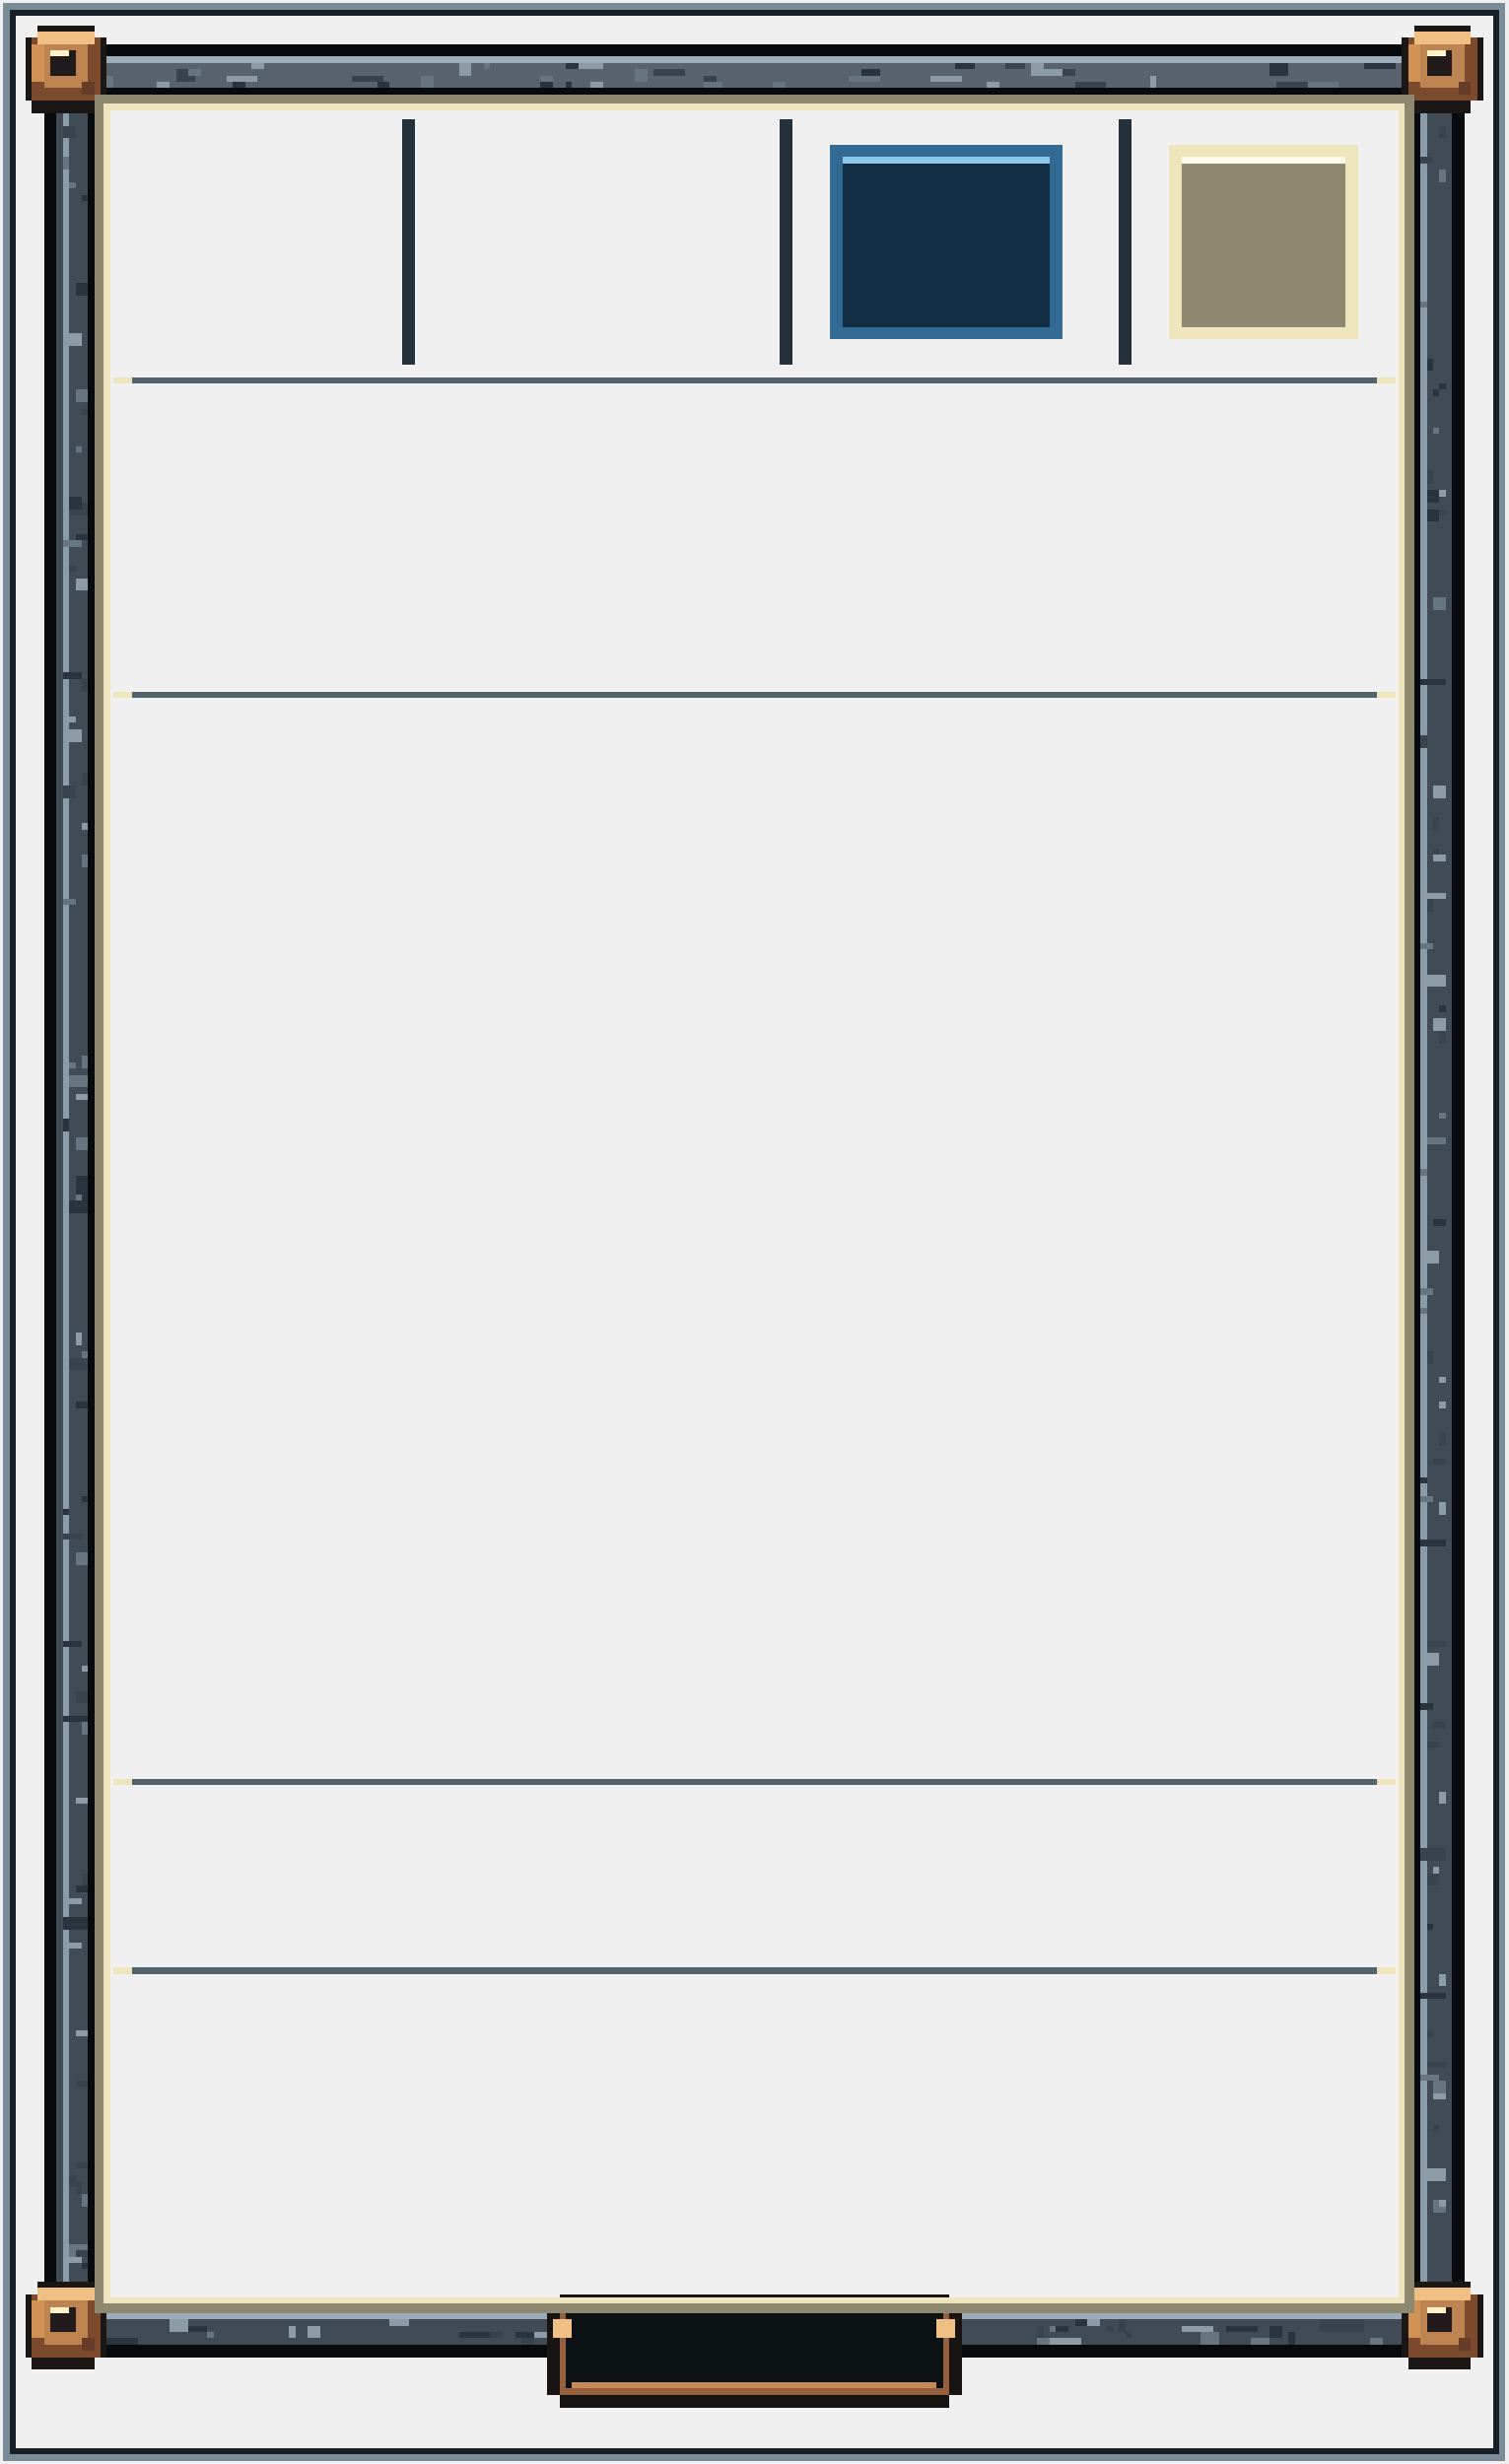
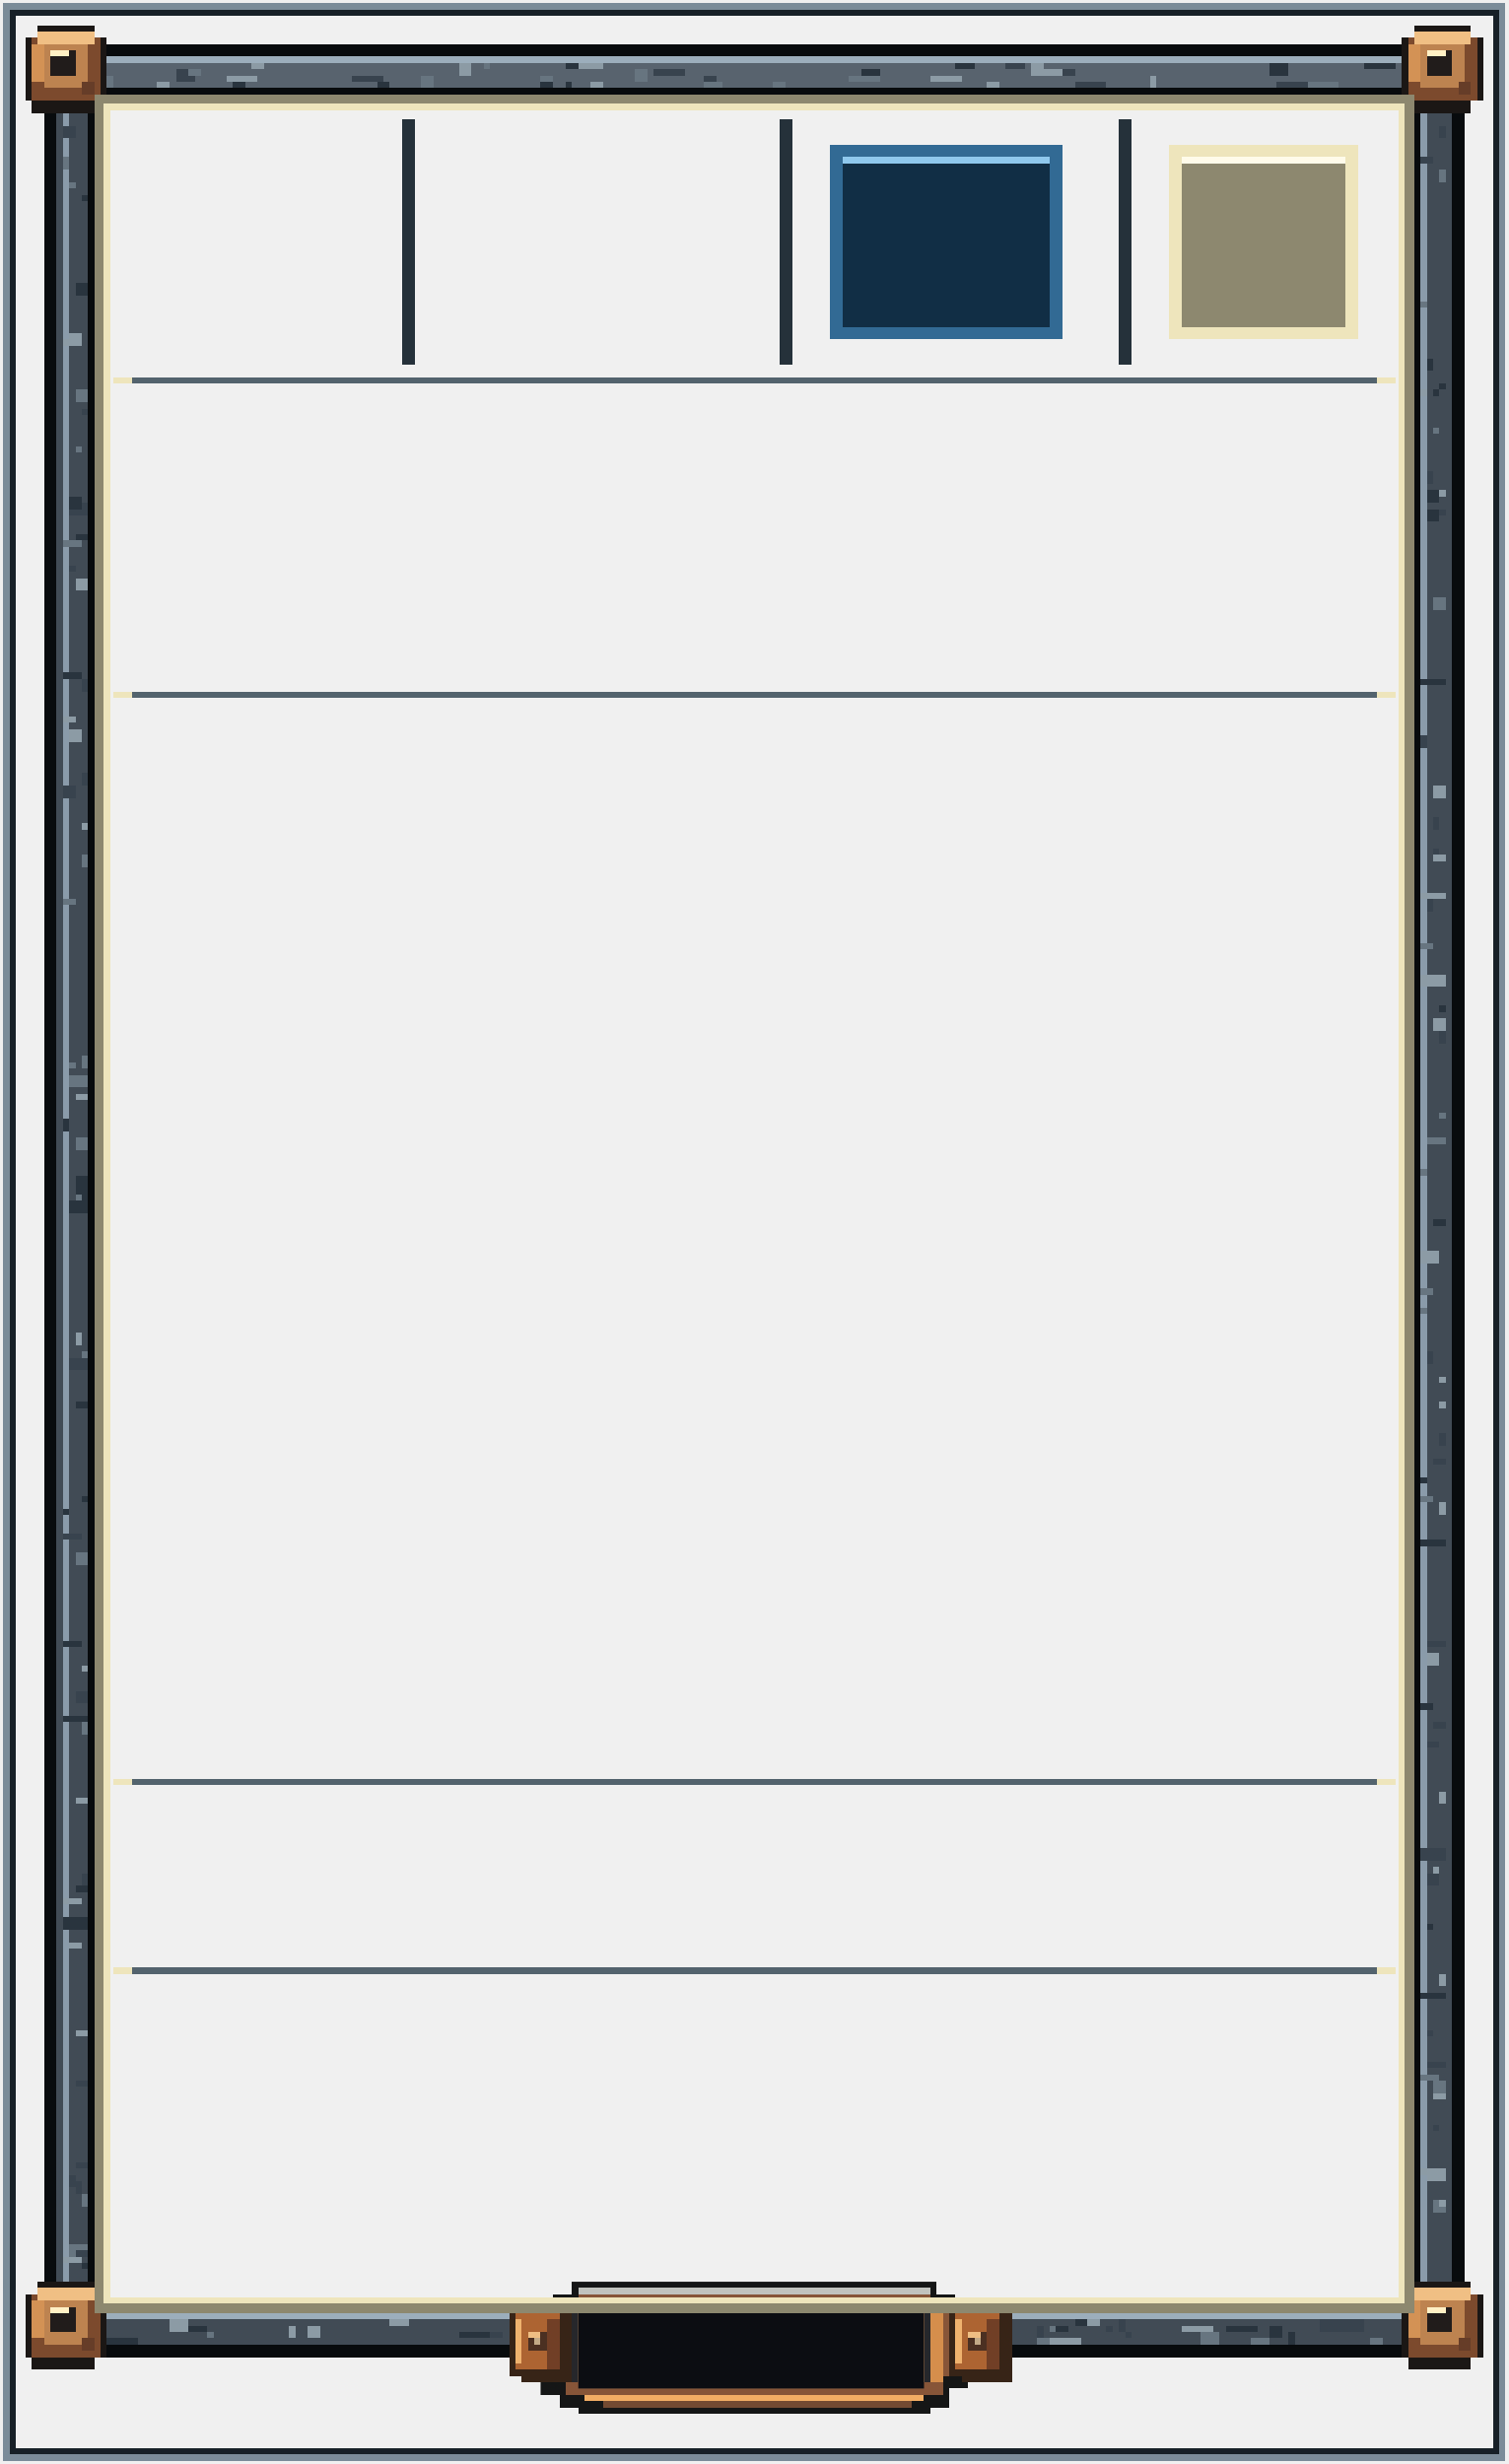
<svg xmlns="http://www.w3.org/2000/svg" width="1440" height="2352" viewBox="0 0 240 392" shape-rendering="crispEdges">
  <g id="card-frame">
    <g id="stone-rails">
      <rect x="7" y="7" width="226" height="8" fill="#080b0d" />
      <rect x="7" y="7" width="8" height="368.0" fill="#080b0d" />
      <rect x="225" y="7" width="8" height="368.0" fill="#080b0d" />
      <rect x="7" y="367.0" width="226" height="8" fill="#080b0d" />
      <rect x="9" y="9" width="222" height="5" fill="#58636e" />
      <rect x="9" y="9" width="5" height="363.0" fill="#414b55" />
      <rect x="226" y="10" width="5" height="362.0" fill="#414b55" />
      <rect x="9" y="368.0" width="222" height="5" fill="#414b55" />
      <rect x="11" y="9" width="218" height="1" fill="#9caebc" />
      <rect x="10" y="11" width="1" height="357.0" fill="#8a9baa" />
      <rect x="226" y="11" width="1" height="357.0" fill="#8a9baa" />
      <rect x="11" y="368.0" width="218" height="1" fill="#9caebc" />
      <rect x="135" y="12" width="5" height="1" fill="#677580" />
      <rect x="104" y="11" width="5" height="1" fill="#38434e" />
      <rect x="164" y="11" width="5" height="1" fill="#8c9ba5" />
      <rect x="101" y="11" width="2" height="2" fill="#677580" />
      <rect x="203" y="13" width="3" height="1" fill="#38434e" />
      <rect x="77" y="10" width="1" height="1" fill="#677580" />
      <rect x="90" y="13" width="1" height="1" fill="#29343e" />
      <rect x="28" y="11" width="3" height="2" fill="#38434e" />
      <rect x="13" y="12" width="5" height="2" fill="#677580" />
      <rect x="86" y="13" width="2" height="1" fill="#29343e" />
      <rect x="67" y="12" width="2" height="2" fill="#677580" />
      <rect x="123" y="13" width="2" height="1" fill="#677580" />
      <rect x="202" y="10" width="3" height="2" fill="#29343e" />
      <rect x="160" y="10" width="3" height="1" fill="#38434e" />
      <rect x="37" y="13" width="2" height="1" fill="#29343e" />
      <rect x="13" y="10" width="3" height="1" fill="#8c9ba5" />
      <rect x="112" y="13" width="3" height="1" fill="#677580" />
      <rect x="183" y="12" width="1" height="1" fill="#677580" />
      <rect x="208" y="13" width="5" height="1" fill="#677580" />
      <rect x="94" y="13" width="2" height="1" fill="#8c9ba5" />
      <rect x="112" y="12" width="2" height="1" fill="#38434e" />
      <rect x="148" y="12" width="5" height="1" fill="#8c9ba5" />
      <rect x="91" y="10" width="5" height="1" fill="#8c9ba5" />
      <rect x="183" y="12" width="1" height="2" fill="#8c9ba5" />
      <rect x="56" y="12" width="5" height="1" fill="#38434e" />
      <rect x="203" y="13" width="5" height="1" fill="#38434e" />
      <rect x="224" y="11" width="1" height="1" fill="#8c9ba5" />
      <rect x="86" y="12" width="2" height="1" fill="#677580" />
      <rect x="137" y="11" width="3" height="1" fill="#29343e" />
      <rect x="157" y="13" width="2" height="1" fill="#8c9ba5" />
      <rect x="152" y="10" width="3" height="1" fill="#29343e" />
      <rect x="73" y="10" width="2" height="2" fill="#8c9ba5" />
      <rect x="169" y="11" width="2" height="1" fill="#38434e" />
      <rect x="171" y="13" width="5" height="1" fill="#38434e" />
      <rect x="60" y="13" width="2" height="1" fill="#29343e" />
      <rect x="90" y="10" width="2" height="1" fill="#29343e" />
      <rect x="164" y="10" width="2" height="1" fill="#8c9ba5" />
      <rect x="25" y="13" width="2" height="1" fill="#8c9ba5" />
      <rect x="36" y="12" width="5" height="1" fill="#8c9ba5" />
      <rect x="40" y="10" width="2" height="1" fill="#8c9ba5" />
      <rect x="217" y="10" width="5" height="1" fill="#29343e" />
      <rect x="30" y="11" width="2" height="1" fill="#677580" />
      <rect x="11" y="53" width="2" height="2" fill="#8c9ba5" />
      <rect x="13" y="108" width="1" height="2" fill="#38434e" />
      <rect x="11" y="216" width="1" height="1" fill="#8c9ba5" />
      <rect x="12" y="300" width="2" height="1" fill="#29343e" />
      <rect x="10" y="178" width="1" height="2" fill="#29343e" />
      <rect x="11" y="116" width="2" height="2" fill="#8c9ba5" />
      <rect x="12" y="189" width="2" height="1" fill="#29343e" />
      <rect x="13" y="123" width="1" height="2" fill="#38434e" />
      <rect x="11" y="169" width="1" height="1" fill="#677580" />
      <rect x="12" y="323" width="2" height="1" fill="#8c9ba5" />
      <rect x="13" y="172" width="1" height="1" fill="#677580" />
      <rect x="11" y="357" width="3" height="2" fill="#677580" />
      <rect x="10" y="240" width="1" height="1" fill="#29343e" />
      <rect x="12" y="331" width="2" height="1" fill="#38434e" />
      <rect x="13" y="188" width="1" height="1" fill="#38434e" />
      <rect x="10" y="54" width="3" height="1" fill="#8c9ba5" />
      <rect x="13" y="298" width="1" height="2" fill="#38434e" />
      <rect x="12" y="92" width="2" height="2" fill="#8c9ba5" />
      <rect x="13" y="31" width="1" height="1" fill="#29343e" />
      <rect x="11" y="80" width="3" height="2" fill="#38434e" />
      <rect x="10" y="261" width="3" height="1" fill="#29343e" />
      <rect x="10" y="302" width="3" height="1" fill="#8c9ba5" />
      <rect x="13" y="65" width="1" height="1" fill="#38434e" />
      <rect x="10" y="125" width="2" height="2" fill="#38434e" />
      <rect x="11" y="90" width="1" height="1" fill="#38434e" />
      <rect x="12" y="71" width="1" height="1" fill="#677580" />
      <rect x="12" y="181" width="2" height="2" fill="#677580" />
      <rect x="12" y="190" width="2" height="2" fill="#677580" />
      <rect x="11" y="216" width="3" height="2" fill="#38434e" />
      <rect x="12" y="358" width="2" height="1" fill="#38434e" />
      <rect x="11" y="79" width="2" height="2" fill="#29343e" />
      <rect x="13" y="190" width="1" height="1" fill="#29343e" />
      <rect x="13" y="360" width="1" height="1" fill="#29343e" />
      <rect x="10" y="244" width="3" height="1" fill="#38434e" />
      <rect x="10" y="86" width="3" height="1" fill="#677580" />
      <rect x="13" y="168" width="1" height="2" fill="#677580" />
      <rect x="12" y="223" width="2" height="1" fill="#29343e" />
      <rect x="11" y="171" width="3" height="2" fill="#677580" />
      <rect x="13" y="274" width="1" height="2" fill="#677580" />
      <rect x="11" y="309" width="2" height="1" fill="#8c9ba5" />
      <rect x="13" y="265" width="1" height="1" fill="#8c9ba5" />
      <rect x="10" y="143" width="2" height="1" fill="#677580" />
      <rect x="10" y="107" width="3" height="1" fill="#29343e" />
      <rect x="13" y="215" width="1" height="1" fill="#677580" />
      <rect x="13" y="131" width="1" height="1" fill="#8c9ba5" />
      <rect x="12" y="344" width="2" height="1" fill="#38434e" />
      <rect x="12" y="286" width="2" height="1" fill="#8c9ba5" />
      <rect x="10" y="114" width="2" height="1" fill="#8c9ba5" />
      <rect x="12" y="212" width="1" height="2" fill="#8c9ba5" />
      <rect x="10" y="273" width="4" height="1" fill="#29343e" />
      <rect x="12" y="247" width="2" height="2" fill="#677580" />
      <rect x="13" y="238" width="1" height="1" fill="#29343e" />
      <rect x="13" y="136" width="1" height="2" fill="#677580" />
      <rect x="10" y="25" width="1" height="2" fill="#677580" />
      <rect x="10" y="305" width="4" height="2" fill="#29343e" />
      <rect x="11" y="29" width="1" height="1" fill="#677580" />
      <rect x="13" y="174" width="1" height="1" fill="#29343e" />
      <rect x="12" y="174" width="1" height="1" fill="#38434e" />
      <rect x="12" y="269" width="2" height="2" fill="#38434e" />
      <rect x="12" y="62" width="2" height="2" fill="#677580" />
      <rect x="10" y="359" width="3" height="1" fill="#8c9ba5" />
      <rect x="12" y="45" width="2" height="2" fill="#29343e" />
      <rect x="13" y="349" width="1" height="2" fill="#677580" />
      <rect x="12" y="347" width="1" height="2" fill="#38434e" />
      <rect x="12" y="174" width="2" height="1" fill="#8c9ba5" />
      <rect x="11" y="346" width="1" height="2" fill="#38434e" />
      <rect x="10" y="20" width="2" height="2" fill="#38434e" />
      <rect x="11" y="191" width="3" height="2" fill="#29343e" />
      <rect x="12" y="85" width="2" height="1" fill="#29343e" />
      <rect x="12" y="187" width="2" height="2" fill="#29343e" />
      <rect x="226" y="150" width="2" height="1" fill="#677580" />
      <rect x="227" y="57" width="1" height="2" fill="#29343e" />
      <rect x="227" y="277" width="1" height="1" fill="#29343e" />
      <rect x="227" y="306" width="1" height="1" fill="#29343e" />
      <rect x="227" y="345" width="3" height="2" fill="#8c9ba5" />
      <rect x="228" y="62" width="1" height="1" fill="#29343e" />
      <rect x="229" y="219" width="1" height="1" fill="#8c9ba5" />
      <rect x="226" y="235" width="1" height="1" fill="#29343e" />
      <rect x="229" y="177" width="1" height="1" fill="#677580" />
      <rect x="228" y="135" width="1" height="2" fill="#38434e" />
      <rect x="226" y="48" width="1" height="1" fill="#677580" />
      <rect x="229" y="20" width="1" height="2" fill="#38434e" />
      <rect x="226" y="294" width="4" height="2" fill="#38434e" />
      <rect x="228" y="333" width="2" height="1" fill="#8c9ba5" />
      <rect x="227" y="78" width="2" height="2" fill="#29343e" />
      <rect x="229" y="160" width="1" height="1" fill="#29343e" />
      <rect x="226" y="199" width="3" height="2" fill="#8c9ba5" />
      <rect x="228" y="136" width="2" height="1" fill="#8c9ba5" />
      <rect x="229" y="15" width="1" height="1" fill="#677580" />
      <rect x="228" y="350" width="2" height="2" fill="#677580" />
      <rect x="228" y="162" width="2" height="1" fill="#677580" />
      <rect x="228" y="125" width="2" height="2" fill="#8c9ba5" />
      <rect x="227" y="298" width="2" height="2" fill="#38434e" />
      <rect x="226" y="271" width="2" height="1" fill="#29343e" />
      <rect x="226" y="25" width="2" height="1" fill="#38434e" />
      <rect x="228" y="194" width="2" height="1" fill="#29343e" />
      <rect x="227" y="277" width="2" height="1" fill="#38434e" />
      <rect x="228" y="274" width="2" height="1" fill="#38434e" />
      <rect x="228" y="130" width="1" height="2" fill="#38434e" />
      <rect x="228" y="331" width="2" height="2" fill="#677580" />
      <rect x="226" y="205" width="2" height="1" fill="#677580" />
      <rect x="228" y="338" width="1" height="1" fill="#38434e" />
      <rect x="229" y="28" width="1" height="1" fill="#8c9ba5" />
      <rect x="227" y="263" width="2" height="2" fill="#8c9ba5" />
      <rect x="228" y="162" width="2" height="2" fill="#8c9ba5" />
      <rect x="226" y="245" width="4" height="1" fill="#29343e" />
      <rect x="226" y="330" width="3" height="1" fill="#677580" />
      <rect x="226" y="345" width="3" height="1" fill="#8c9ba5" />
      <rect x="226" y="208" width="1" height="1" fill="#677580" />
      <rect x="229" y="223" width="1" height="1" fill="#8c9ba5" />
      <rect x="229" y="228" width="1" height="2" fill="#38434e" />
      <rect x="226" y="238" width="2" height="1" fill="#677580" />
      <rect x="227" y="143" width="1" height="2" fill="#38434e" />
      <rect x="227" y="215" width="1" height="2" fill="#38434e" />
      <rect x="229" y="61" width="1" height="1" fill="#29343e" />
      <rect x="226" y="108" width="4" height="1" fill="#29343e" />
      <rect x="228" y="232" width="2" height="1" fill="#38434e" />
      <rect x="227" y="81" width="3" height="1" fill="#38434e" />
      <rect x="229" y="285" width="1" height="2" fill="#8c9ba5" />
      <rect x="227" y="181" width="3" height="1" fill="#677580" />
      <rect x="229" y="78" width="1" height="1" fill="#8c9ba5" />
      <rect x="229" y="27" width="1" height="2" fill="#677580" />
      <rect x="227" y="323" width="1" height="1" fill="#38434e" />
      <rect x="229" y="239" width="1" height="2" fill="#8c9ba5" />
      <rect x="227" y="75" width="1" height="2" fill="#38434e" />
      <rect x="227" y="328" width="3" height="1" fill="#38434e" />
      <rect x="226" y="155" width="4" height="2" fill="#8c9ba5" />
      <rect x="229" y="314" width="1" height="2" fill="#8c9ba5" />
      <rect x="228" y="68" width="1" height="1" fill="#677580" />
      <rect x="229" y="350" width="1" height="1" fill="#8c9ba5" />
      <rect x="226" y="117" width="1" height="2" fill="#38434e" />
      <rect x="226" y="142" width="4" height="1" fill="#8c9ba5" />
      <rect x="226" y="62" width="1" height="1" fill="#8c9ba5" />
      <rect x="228" y="297" width="1" height="1" fill="#8c9ba5" />
      <rect x="226" y="186" width="1" height="1" fill="#677580" />
      <rect x="226" y="317" width="4" height="1" fill="#29343e" />
      <rect x="227" y="81" width="2" height="2" fill="#29343e" />
      <rect x="227" y="261" width="3" height="1" fill="#38434e" />
      <rect x="229" y="164" width="1" height="2" fill="#38434e" />
      <rect x="228" y="95" width="2" height="2" fill="#677580" />
      <rect x="73" y="371.0" width="5" height="1" fill="#29343e" />
      <rect x="176" y="370.0" width="1" height="1" fill="#38434e" />
      <rect x="121" y="372.0" width="2" height="1" fill="#38434e" />
      <rect x="199" y="372.0" width="3" height="1" fill="#677580" />
      <rect x="165" y="372.0" width="3" height="1" fill="#677580" />
      <rect x="191" y="371.0" width="3" height="2" fill="#677580" />
      <rect x="202" y="370.0" width="2" height="2" fill="#29343e" />
      <rect x="210" y="369.0" width="2" height="2" fill="#38434e" />
      <rect x="62" y="369.0" width="3" height="1" fill="#8c9ba5" />
      <rect x="118" y="372.0" width="2" height="1" fill="#8c9ba5" />
      <rect x="28" y="370.0" width="5" height="1" fill="#29343e" />
      <rect x="87" y="371.0" width="1" height="2" fill="#38434e" />
      <rect x="223" y="369.0" width="1" height="2" fill="#29343e" />
      <rect x="17" y="372.0" width="5" height="1" fill="#29343e" />
      <rect x="83" y="372.0" width="2" height="1" fill="#38434e" />
      <rect x="167" y="370.0" width="3" height="1" fill="#29343e" />
      <rect x="167" y="370.0" width="1" height="1" fill="#677580" />
      <rect x="165" y="370.0" width="1" height="2" fill="#38434e" />
      <rect x="82" y="371.0" width="5" height="1" fill="#8c9ba5" />
      <rect x="87" y="369.0" width="1" height="1" fill="#8c9ba5" />
      <rect x="78" y="371.0" width="2" height="1" fill="#38434e" />
      <rect x="179" y="371.0" width="1" height="1" fill="#38434e" />
      <rect x="131" y="369.0" width="2" height="1" fill="#677580" />
      <rect x="33" y="371.0" width="1" height="1" fill="#677580" />
      <rect x="195" y="370.0" width="5" height="1" fill="#29343e" />
      <rect x="27" y="369.0" width="3" height="2" fill="#8c9ba5" />
      <rect x="171" y="369.0" width="3" height="1" fill="#29343e" />
      <rect x="49" y="370.0" width="2" height="2" fill="#8c9ba5" />
      <rect x="188" y="370.0" width="5" height="1" fill="#8c9ba5" />
      <rect x="115" y="370.0" width="3" height="1" fill="#38434e" />
      <rect x="100" y="369.0" width="5" height="2" fill="#8c9ba5" />
      <rect x="167" y="372.0" width="5" height="1" fill="#8c9ba5" />
      <rect x="212" y="369.0" width="5" height="2" fill="#38434e" />
      <rect x="95" y="371.0" width="3" height="1" fill="#8c9ba5" />
      <rect x="173" y="369.0" width="2" height="1" fill="#8c9ba5" />
      <rect x="178" y="369.0" width="1" height="2" fill="#38434e" />
      <rect x="218" y="372.0" width="2" height="1" fill="#677580" />
      <rect x="46" y="370.0" width="1" height="2" fill="#8c9ba5" />
      <rect x="205" y="371.0" width="1" height="2" fill="#29343e" />
      <rect x="122" y="370.0" width="3" height="1" fill="#29343e" />
      <rect x="82" y="371.0" width="3" height="1" fill="#29343e" />
      <rect x="128" y="371.0" width="1" height="1" fill="#8c9ba5" />
    </g>
    <g id="copper-joints">
      <g transform="translate(4 4)">
        <path d="M2 0h9v2h2v10h-2v2H1v-2H0V2h2z" fill="#1b1715" />
        <rect x="1" y="2" width="11" height="10" fill="#7c4a2d" />
        <rect x="2" y="1" width="9" height="2" fill="#f0bf84" />
        <rect x="1" y="3" width="2" height="6" fill="#d39255" />
        <rect x="3" y="3" width="7" height="7" fill="#bd8350" />
        <rect x="4" y="4" width="4" height="4" fill="#211c1b" />
        <rect x="4" y="4" width="3" height="1" fill="#fff0c5" />
        <rect x="9" y="9" width="2" height="2" fill="#663d28" />
      </g>
      <g transform="translate(223 4)">
        <path d="M2 0h9v2h2v10h-2v2H1v-2H0V2h2z" fill="#1b1715" />
        <rect x="1" y="2" width="11" height="10" fill="#7c4a2d" />
        <rect x="2" y="1" width="9" height="2" fill="#f0bf84" />
        <rect x="1" y="3" width="2" height="6" fill="#d39255" />
        <rect x="3" y="3" width="7" height="7" fill="#bd8350" />
        <rect x="4" y="4" width="4" height="4" fill="#211c1b" />
        <rect x="4" y="4" width="3" height="1" fill="#fff0c5" />
        <rect x="9" y="9" width="2" height="2" fill="#663d28" />
      </g>
      <g transform="translate(4 363)">
        <path d="M2 0h9v2h2v10h-2v2H1v-2H0V2h2z" fill="#1b1715" />
        <rect x="1" y="2" width="11" height="10" fill="#7c4a2d" />
        <rect x="2" y="1" width="9" height="2" fill="#f0bf84" />
        <rect x="1" y="3" width="2" height="6" fill="#d39255" />
        <rect x="3" y="3" width="7" height="7" fill="#bd8350" />
        <rect x="4" y="4" width="4" height="4" fill="#211c1b" />
        <rect x="4" y="4" width="3" height="1" fill="#fff0c5" />
        <rect x="9" y="9" width="2" height="2" fill="#663d28" />
      </g>
      <g transform="translate(223 363)">
        <path d="M2 0h9v2h2v10h-2v2H1v-2H0V2h2z" fill="#1b1715" />
        <rect x="1" y="2" width="11" height="10" fill="#7c4a2d" />
        <rect x="2" y="1" width="9" height="2" fill="#f0bf84" />
        <rect x="1" y="3" width="2" height="6" fill="#d39255" />
        <rect x="3" y="3" width="7" height="7" fill="#bd8350" />
        <rect x="4" y="4" width="4" height="4" fill="#211c1b" />
        <rect x="4" y="4" width="3" height="1" fill="#fff0c5" />
        <rect x="9" y="9" width="2" height="2" fill="#663d28" />
      </g>
    </g>
    <g id="badge-backing">
      <rect x="132" y="23" width="37" height="31" fill="#112e45" />
      <rect x="133" y="24" width="35" height="29" fill="none" stroke="#326a94" stroke-width="2" />
      <rect x="134" y="25" width="33" height="1" fill="#8fc8ed" />
      <rect x="186" y="23" width="30" height="31" fill="#8d886f" />
      <rect x="187" y="24" width="28" height="29" fill="none" stroke="#eee5bc" stroke-width="2" />
      <rect x="188" y="25" width="26" height="1" fill="#fffbea" />
    </g>
-     <g id="quantity-tab" transform="translate(0 0)">
-       <path d="M89 365h62v2h2v14h-2v2H89v-2h-2v-14h2z" fill="#171411" />
-       <rect x="89" y="367" width="62" height="14" fill="#94603d" />
-       <rect x="90" y="368" width="60" height="12" fill="#0c1114" />
-       <rect x="90" y="367" width="60" height="1" fill="#e3b481" />
-       <rect x="91" y="379" width="58" height="1" fill="#c48a57" />
-       <rect x="88" y="369" width="3" height="3" fill="#f0bf84" />
-       <rect x="149" y="369" width="3" height="3" fill="#f0bf84" />
+     <g id="quantity-tab">
+       <g id="quantity-face">
+         <rect x="90" y="366" width="60" height="16" fill="#080c10" />
+         <rect x="92" y="367" width="56" height="13" fill="#0c0d12" />
+         <rect x="92" y="380" width="56" height="1" fill="#25252b" />
+       </g>
+       <g id="quantity-bezel" clip-path="url(#bezel-clip)">
+         <defs>
+           <clipPath id="bezel-clip">
+             <path d="M86 363h68v21h-68zM92 367h55v13h-55z" fill="#fff" fill-rule="evenodd" clip-rule="evenodd" />
+           </clipPath>
+         </defs>
+         <path d="M91 363h58v2h3v2h2v13h-3v3h-3v1H92v-1h-3v-2h-3v-14h2v-2h3z" fill="#151616" />
+         <path d="M92 364h56v2h3v2h1v10h-2v3h-3v1H93v-1h-3v-2h-2v-11h2v-2h2z" fill="#875538" />
+         <path d="M92 364h56v1H92zm-3 2h3v2h-3zm59 0h3v2h-3z" fill="#c1c3be" />
+         <path d="M91 367h2v12h-2zm56 0h3v12h-3z" fill="#d58e4c" />
+         <rect x="93" y="381" width="54" height="1" fill="#f2ad64" />
+         <rect x="96" y="382" width="49" height="1" fill="#734a32" />
+         <path d="M93 366h54v1H93zm-2 1h2v12h-2zm56 0h1v12h-1z" fill="#26272b" />
+       </g>
+       <g id="quantity-bracket-left">
+         <path d="M83 366h6v2h2v11h-8v-1h-2v-10h2z" fill="#372417" />
+         <rect x="82" y="368" width="7" height="9" fill="#ad6432" />
+         <rect x="82" y="367" width="7" height="1" fill="#edab60" />
+         <rect x="82" y="369" width="1" height="7" fill="#efb26e" />
+         <rect x="87" y="369" width="2" height="8" fill="#713f26" />
+         <rect x="84" y="371" width="3" height="3" fill="#4b3022" />
+         <rect x="84" y="371" width="2" height="1" fill="#efbe83" />
+         <rect x="85" y="372" width="1" height="1" fill="#c2aa87" />
+       </g>
+       <g id="quantity-bracket-right">
+         <path d="M153 366h6v2h2v11h-8v-1h-2v-10h2z" fill="#372417" />
+         <rect x="152" y="368" width="7" height="9" fill="#ad6432" />
+         <rect x="152" y="367" width="7" height="1" fill="#edab60" />
+         <rect x="152" y="369" width="1" height="7" fill="#efb26e" />
+         <rect x="157" y="369" width="2" height="8" fill="#713f26" />
+         <rect x="154" y="371" width="3" height="3" fill="#4b3022" />
+         <rect x="154" y="371" width="2" height="1" fill="#efbe83" />
+         <rect x="155" y="372" width="1" height="1" fill="#c2aa87" />
+       </g>
    </g>
    <rect x="16" y="16" width="208" height="351" fill="none" stroke="#8d886f" stroke-width="2" />
    <rect x="17" y="17" width="206" height="349" fill="none" stroke="#eee5bc" stroke-width="1" />
    <rect x="18" y="60" width="204" height="1" fill="#53636d" />
    <rect x="18" y="60" width="3" height="1" fill="#eee5bc" />
    <rect x="219" y="60" width="3" height="1" fill="#eee5bc" />
    <rect x="18" y="110" width="204" height="1" fill="#53636d" />
    <rect x="18" y="110" width="3" height="1" fill="#eee5bc" />
    <rect x="219" y="110" width="3" height="1" fill="#eee5bc" />
    <rect x="18" y="283" width="204" height="1" fill="#53636d" />
    <rect x="18" y="283" width="3" height="1" fill="#eee5bc" />
    <rect x="219" y="283" width="3" height="1" fill="#eee5bc" />
    <rect x="18" y="313" width="204" height="1" fill="#53636d" />
    <rect x="18" y="313" width="3" height="1" fill="#eee5bc" />
    <rect x="219" y="313" width="3" height="1" fill="#eee5bc" />
    <rect x="64" y="19" width="2" height="39" fill="#25313a" />
    <rect x="124" y="19" width="2" height="39" fill="#25313a" />
    <rect x="178" y="19" width="2" height="39" fill="#25313a" />
    <rect x="1" y="1" width="238" height="390" fill="none" stroke="#7b8c99" stroke-width="1" />
    <rect x="2" y="2" width="236" height="388" fill="none" stroke="#172027" stroke-width="1" />
  </g>
</svg>
